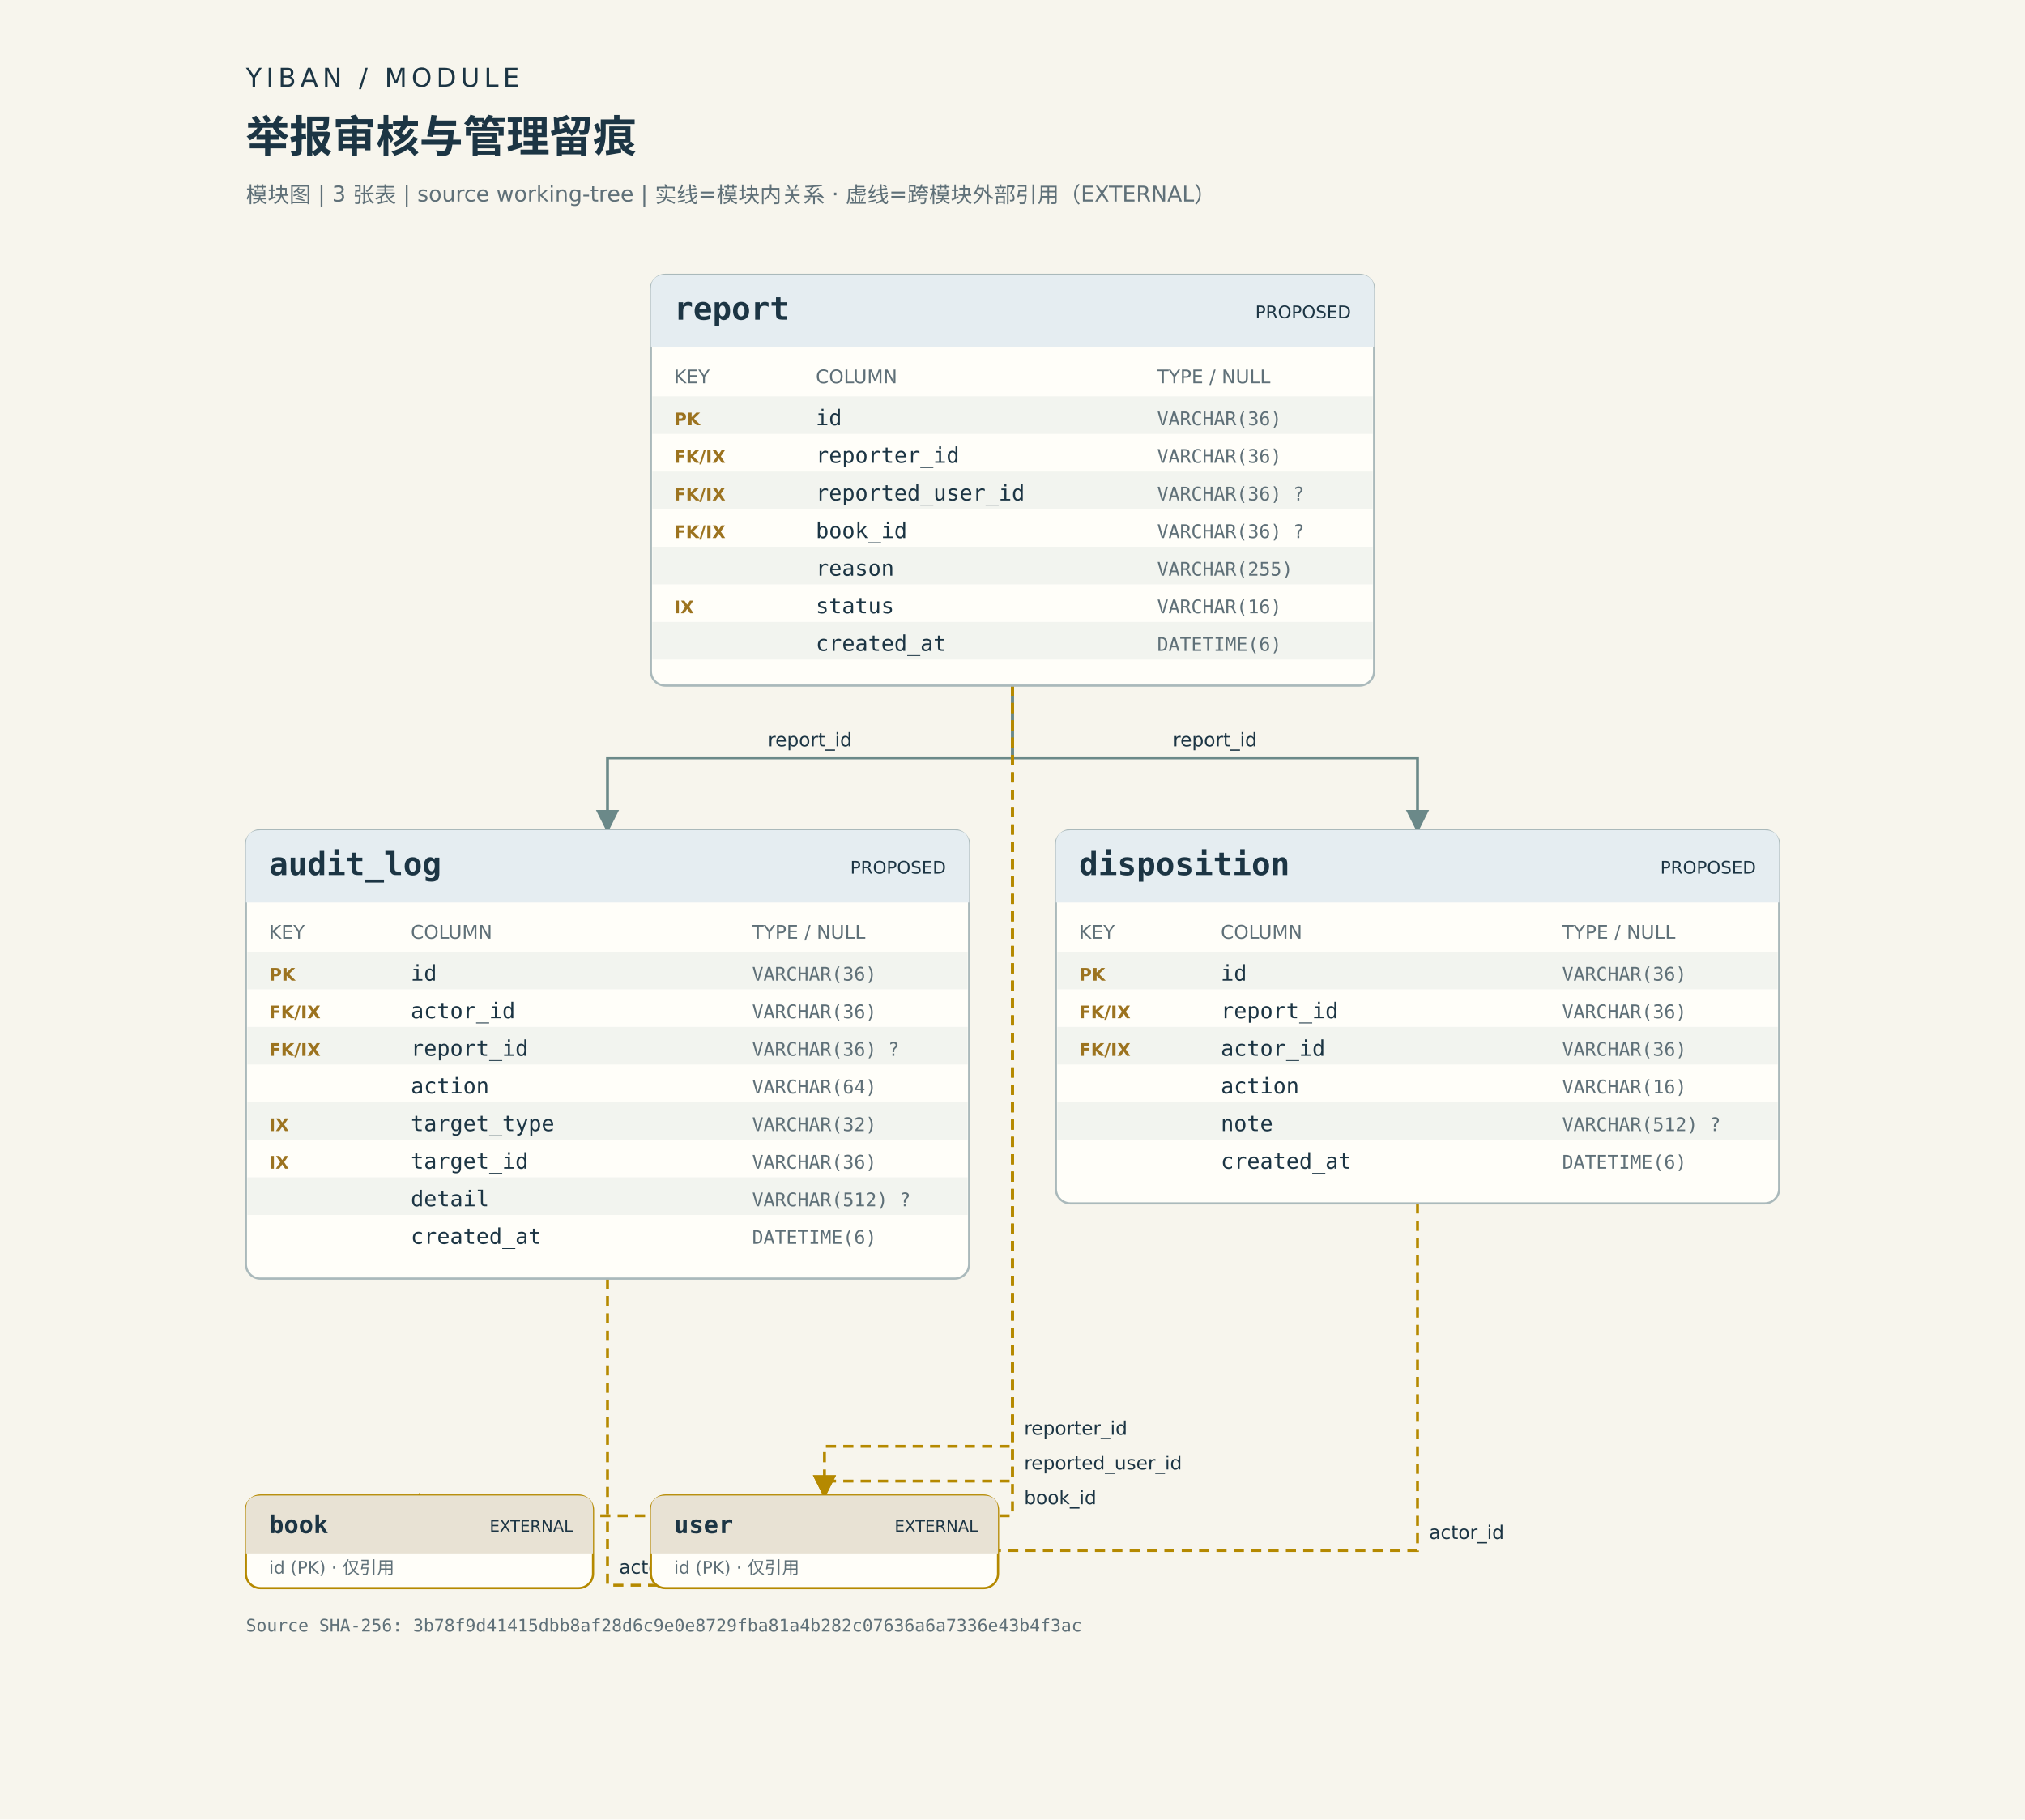
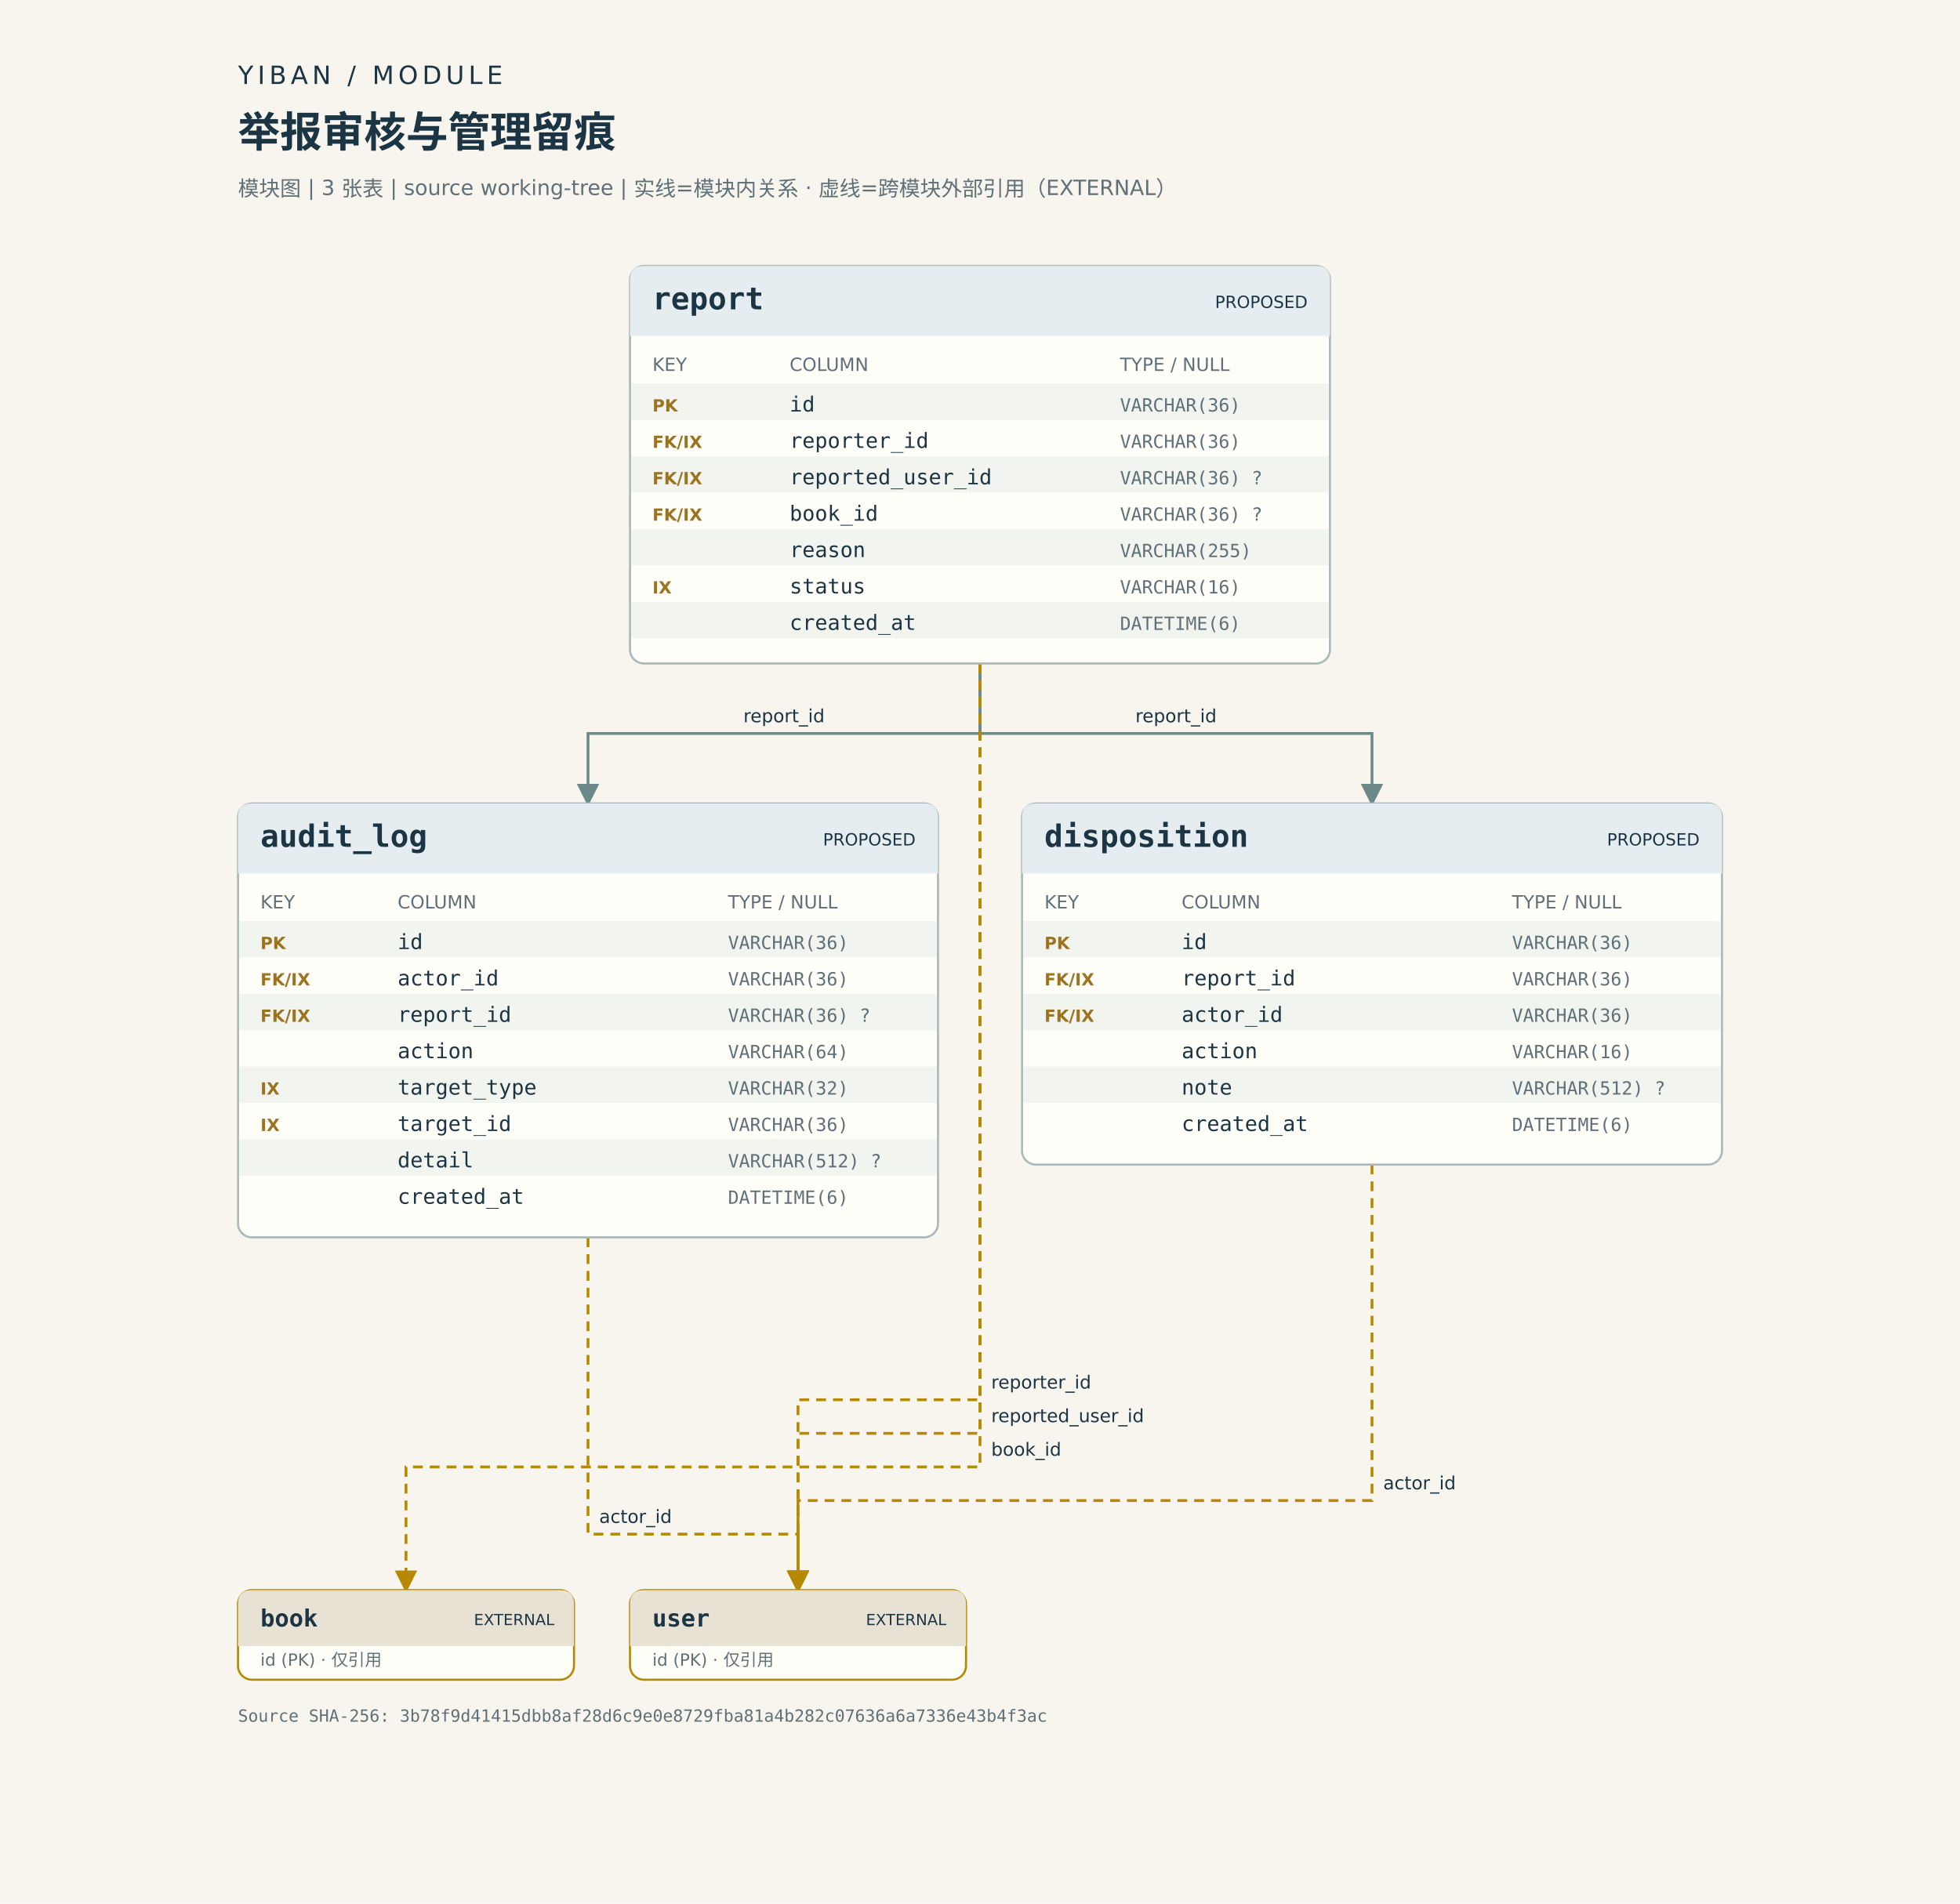
- <svg xmlns="http://www.w3.org/2000/svg" width="1400" height="1258" viewBox="0 0 1400 1258">
+ <svg xmlns="http://www.w3.org/2000/svg" width="1400" height="1360" viewBox="0 0 1400 1360">
  <defs>
    <marker id="arrow" markerWidth="8" markerHeight="8" refX="7" refY="4" orient="auto">
      <path d="M0 0L8 4L0 8Z" fill="#6b8989" />
    </marker>
    <marker id="arrowExt" markerWidth="8" markerHeight="8" refX="7" refY="4" orient="auto">
      <path d="M0 0L8 4L0 8Z" fill="#b58900" />
    </marker>
  </defs>
  <style>text{font-family:DejaVu Sans,Arial,sans-serif;fill:#1c3544}.mono{font-family:DejaVu Sans Mono,monospace}.edge{fill:none;stroke:#6b8989;stroke-width:2;marker-end:url(#arrow)}.ext{fill:none;stroke:#b58900;stroke-width:2;stroke-dasharray:7 5;marker-end:url(#arrowExt)}.edge-label{font-size:13px;paint-order:stroke;stroke:#f7f5ed;stroke-width:6;stroke-linejoin:round}.muted{fill:#5f7078}.key{fill:#9c731f;font-weight:bold}</style>
-   <rect width="1400" height="1258" fill="#f7f5ed" />
+   <rect width="1400" height="1360" fill="#f7f5ed" />
  <text x="170" y="60" font-size="18" letter-spacing="3" fill="#9c731f">YIBAN / MODULE</text>
  <text x="170" y="105" font-size="30" font-weight="bold">举报审核与管理留痕</text>
  <text x="170" y="140" font-size="15" class="muted">模块图 | 3 张表 | source working-tree | 实线=模块内关系 · 虚线=跨模块外部引用（EXTERNAL）</text>
  <path class="edge" d="M 700.0 474 L 700.0 524.0 L 980.0 524.0 L 980.0 574" />
  <text class="edge-label" text-anchor="middle" x="840.0" y="516.0">report_id</text>
  <path class="edge" d="M 700.0 474 L 700.0 524.0 L 420.0 524.0 L 420.0 574" />
  <text class="edge-label" text-anchor="middle" x="560.0" y="516.0">report_id</text>
-   <path class="ext" d="M 700.0 474 L 700.0 1000 L 570.0 1000 L 570.0 1034" />
+   <path class="ext" d="M 700.0 474 L 700.0 1000 L 570.0 1000 L 570.0 1136" />
  <text class="edge-label" text-anchor="start" x="708.0" y="992">reporter_id</text>
-   <path class="ext" d="M 700.0 474 L 700.0 1024 L 570.0 1024 L 570.0 1034" />
+   <path class="ext" d="M 700.0 474 L 700.0 1024 L 570.0 1024 L 570.0 1136" />
  <text class="edge-label" text-anchor="start" x="708.0" y="1016">reported_user_id</text>
-   <path class="ext" d="M 700.0 474 L 700.0 1048 L 290.0 1048 L 290.0 1034" />
+   <path class="ext" d="M 700.0 474 L 700.0 1048 L 290.0 1048 L 290.0 1136" />
  <text class="edge-label" text-anchor="start" x="708.0" y="1040">book_id</text>
-   <path class="ext" d="M 980.0 832 L 980.0 1072 L 570.0 1072 L 570.0 1034" />
+   <path class="ext" d="M 980.0 832 L 980.0 1072 L 570.0 1072 L 570.0 1136" />
  <text class="edge-label" text-anchor="start" x="988.0" y="1064">actor_id</text>
-   <path class="ext" d="M 420.0 884 L 420.0 1096 L 570.0 1096 L 570.0 1034" />
+   <path class="ext" d="M 420.0 884 L 420.0 1096 L 570.0 1096 L 570.0 1136" />
  <text class="edge-label" text-anchor="start" x="428.0" y="1088">actor_id</text>
  <g id="table-report">
    <rect x="450.0" y="190" width="500" height="284" rx="10" fill="#fffef9" stroke="#aab9bb" stroke-width="1.5" />
    <path d="M460.0 190H940.0Q950.0 190 950.0 200V240H450.0V200Q450.0 190 460.0 190Z" fill="#e5edf1" />
    <text class="mono" x="466.0" y="221" font-size="22" font-weight="bold">report</text>
    <text x="934.0" y="220" text-anchor="end" font-size="12" fill="#41657c">PROPOSED</text>
    <text x="466.0" y="265" font-size="13" class="muted">KEY</text>
    <text x="564.0" y="265" font-size="13" class="muted">COLUMN</text>
    <text x="800.0" y="265" font-size="13" class="muted">TYPE / NULL</text>
    <rect x="451.0" y="274" width="498" height="26" fill="#f2f4ef" />
    <text x="466.0" y="294" font-size="12" class="key">PK</text>
    <text x="564.0" y="294" font-size="15" class="mono">id</text>
    <text x="800.0" y="294" font-size="13" class="mono muted">VARCHAR(36)</text>
    <text x="466.0" y="320" font-size="12" class="key">FK/IX</text>
    <text x="564.0" y="320" font-size="15" class="mono">reporter_id</text>
    <text x="800.0" y="320" font-size="13" class="mono muted">VARCHAR(36)</text>
    <rect x="451.0" y="326" width="498" height="26" fill="#f2f4ef" />
    <text x="466.0" y="346" font-size="12" class="key">FK/IX</text>
    <text x="564.0" y="346" font-size="15" class="mono">reported_user_id</text>
    <text x="800.0" y="346" font-size="13" class="mono muted">VARCHAR(36) ?</text>
    <text x="466.0" y="372" font-size="12" class="key">FK/IX</text>
    <text x="564.0" y="372" font-size="15" class="mono">book_id</text>
    <text x="800.0" y="372" font-size="13" class="mono muted">VARCHAR(36) ?</text>
    <rect x="451.0" y="378" width="498" height="26" fill="#f2f4ef" />
    <text x="466.0" y="398" font-size="12" class="key" />
    <text x="564.0" y="398" font-size="15" class="mono">reason</text>
    <text x="800.0" y="398" font-size="13" class="mono muted">VARCHAR(255)</text>
    <text x="466.0" y="424" font-size="12" class="key">IX</text>
    <text x="564.0" y="424" font-size="15" class="mono">status</text>
    <text x="800.0" y="424" font-size="13" class="mono muted">VARCHAR(16)</text>
    <rect x="451.0" y="430" width="498" height="26" fill="#f2f4ef" />
    <text x="466.0" y="450" font-size="12" class="key" />
    <text x="564.0" y="450" font-size="15" class="mono">created_at</text>
    <text x="800.0" y="450" font-size="13" class="mono muted">DATETIME(6)</text>
  </g>
  <g id="table-disposition">
    <rect x="730" y="574" width="500" height="258" rx="10" fill="#fffef9" stroke="#aab9bb" stroke-width="1.5" />
    <path d="M740 574H1220Q1230 574 1230 584V624H730V584Q730 574 740 574Z" fill="#e5edf1" />
    <text class="mono" x="746" y="605" font-size="22" font-weight="bold">disposition</text>
    <text x="1214" y="604" text-anchor="end" font-size="12" fill="#41657c">PROPOSED</text>
    <text x="746" y="649" font-size="13" class="muted">KEY</text>
    <text x="844" y="649" font-size="13" class="muted">COLUMN</text>
    <text x="1080" y="649" font-size="13" class="muted">TYPE / NULL</text>
    <rect x="731" y="658" width="498" height="26" fill="#f2f4ef" />
    <text x="746" y="678" font-size="12" class="key">PK</text>
    <text x="844" y="678" font-size="15" class="mono">id</text>
    <text x="1080" y="678" font-size="13" class="mono muted">VARCHAR(36)</text>
    <text x="746" y="704" font-size="12" class="key">FK/IX</text>
    <text x="844" y="704" font-size="15" class="mono">report_id</text>
    <text x="1080" y="704" font-size="13" class="mono muted">VARCHAR(36)</text>
    <rect x="731" y="710" width="498" height="26" fill="#f2f4ef" />
    <text x="746" y="730" font-size="12" class="key">FK/IX</text>
    <text x="844" y="730" font-size="15" class="mono">actor_id</text>
    <text x="1080" y="730" font-size="13" class="mono muted">VARCHAR(36)</text>
    <text x="746" y="756" font-size="12" class="key" />
    <text x="844" y="756" font-size="15" class="mono">action</text>
    <text x="1080" y="756" font-size="13" class="mono muted">VARCHAR(16)</text>
    <rect x="731" y="762" width="498" height="26" fill="#f2f4ef" />
    <text x="746" y="782" font-size="12" class="key" />
    <text x="844" y="782" font-size="15" class="mono">note</text>
    <text x="1080" y="782" font-size="13" class="mono muted">VARCHAR(512) ?</text>
    <text x="746" y="808" font-size="12" class="key" />
    <text x="844" y="808" font-size="15" class="mono">created_at</text>
    <text x="1080" y="808" font-size="13" class="mono muted">DATETIME(6)</text>
  </g>
  <g id="table-audit_log">
    <rect x="170" y="574" width="500" height="310" rx="10" fill="#fffef9" stroke="#aab9bb" stroke-width="1.5" />
    <path d="M180 574H660Q670 574 670 584V624H170V584Q170 574 180 574Z" fill="#e5edf1" />
    <text class="mono" x="186" y="605" font-size="22" font-weight="bold">audit_log</text>
    <text x="654" y="604" text-anchor="end" font-size="12" fill="#41657c">PROPOSED</text>
    <text x="186" y="649" font-size="13" class="muted">KEY</text>
    <text x="284" y="649" font-size="13" class="muted">COLUMN</text>
    <text x="520" y="649" font-size="13" class="muted">TYPE / NULL</text>
    <rect x="171" y="658" width="498" height="26" fill="#f2f4ef" />
    <text x="186" y="678" font-size="12" class="key">PK</text>
    <text x="284" y="678" font-size="15" class="mono">id</text>
    <text x="520" y="678" font-size="13" class="mono muted">VARCHAR(36)</text>
    <text x="186" y="704" font-size="12" class="key">FK/IX</text>
    <text x="284" y="704" font-size="15" class="mono">actor_id</text>
    <text x="520" y="704" font-size="13" class="mono muted">VARCHAR(36)</text>
    <rect x="171" y="710" width="498" height="26" fill="#f2f4ef" />
    <text x="186" y="730" font-size="12" class="key">FK/IX</text>
    <text x="284" y="730" font-size="15" class="mono">report_id</text>
    <text x="520" y="730" font-size="13" class="mono muted">VARCHAR(36) ?</text>
    <text x="186" y="756" font-size="12" class="key" />
    <text x="284" y="756" font-size="15" class="mono">action</text>
    <text x="520" y="756" font-size="13" class="mono muted">VARCHAR(64)</text>
    <rect x="171" y="762" width="498" height="26" fill="#f2f4ef" />
    <text x="186" y="782" font-size="12" class="key">IX</text>
    <text x="284" y="782" font-size="15" class="mono">target_type</text>
    <text x="520" y="782" font-size="13" class="mono muted">VARCHAR(32)</text>
    <text x="186" y="808" font-size="12" class="key">IX</text>
    <text x="284" y="808" font-size="15" class="mono">target_id</text>
    <text x="520" y="808" font-size="13" class="mono muted">VARCHAR(36)</text>
    <rect x="171" y="814" width="498" height="26" fill="#f2f4ef" />
    <text x="186" y="834" font-size="12" class="key" />
    <text x="284" y="834" font-size="15" class="mono">detail</text>
    <text x="520" y="834" font-size="13" class="mono muted">VARCHAR(512) ?</text>
    <text x="186" y="860" font-size="12" class="key" />
    <text x="284" y="860" font-size="15" class="mono">created_at</text>
    <text x="520" y="860" font-size="13" class="mono muted">DATETIME(6)</text>
  </g>
  <g id="ext-book">
-     <rect x="170" y="1034" width="240" height="64" rx="10" fill="#fffef9" stroke="#b58900" stroke-width="1.5" />
-     <path d="M180 1034H400Q410 1034 410 1044V1074H170V1044Q170 1034 180 1034Z" fill="#e8e2d4" />
-     <text class="mono" x="186" y="1060" font-size="17" font-weight="bold">book</text>
-     <text x="396" y="1059" text-anchor="end" font-size="11" fill="#8a6d1f">EXTERNAL</text>
-     <text x="186" y="1088" font-size="12" class="muted">id (PK) · 仅引用</text>
+     <rect x="170" y="1136" width="240" height="64" rx="10" fill="#fffef9" stroke="#b58900" stroke-width="1.5" />
+     <path d="M180 1136H400Q410 1136 410 1146V1176H170V1146Q170 1136 180 1136Z" fill="#e8e2d4" />
+     <text class="mono" x="186" y="1162" font-size="17" font-weight="bold">book</text>
+     <text x="396" y="1161" text-anchor="end" font-size="11" fill="#8a6d1f">EXTERNAL</text>
+     <text x="186" y="1190" font-size="12" class="muted">id (PK) · 仅引用</text>
  </g>
  <g id="ext-user">
-     <rect x="450" y="1034" width="240" height="64" rx="10" fill="#fffef9" stroke="#b58900" stroke-width="1.5" />
-     <path d="M460 1034H680Q690 1034 690 1044V1074H450V1044Q450 1034 460 1034Z" fill="#e8e2d4" />
-     <text class="mono" x="466" y="1060" font-size="17" font-weight="bold">user</text>
-     <text x="676" y="1059" text-anchor="end" font-size="11" fill="#8a6d1f">EXTERNAL</text>
-     <text x="466" y="1088" font-size="12" class="muted">id (PK) · 仅引用</text>
+     <rect x="450" y="1136" width="240" height="64" rx="10" fill="#fffef9" stroke="#b58900" stroke-width="1.5" />
+     <path d="M460 1136H680Q690 1136 690 1146V1176H450V1146Q450 1136 460 1136Z" fill="#e8e2d4" />
+     <text class="mono" x="466" y="1162" font-size="17" font-weight="bold">user</text>
+     <text x="676" y="1161" text-anchor="end" font-size="11" fill="#8a6d1f">EXTERNAL</text>
+     <text x="466" y="1190" font-size="12" class="muted">id (PK) · 仅引用</text>
  </g>
-   <text x="170" y="1128" font-size="12" class="mono muted">Source SHA-256: 3b78f9d41415dbb8af28d6c9e0e8729fba81a4b282c07636a6a7336e43b4f3ac</text>
+   <text x="170" y="1230" font-size="12" class="mono muted">Source SHA-256: 3b78f9d41415dbb8af28d6c9e0e8729fba81a4b282c07636a6a7336e43b4f3ac</text>
</svg>
